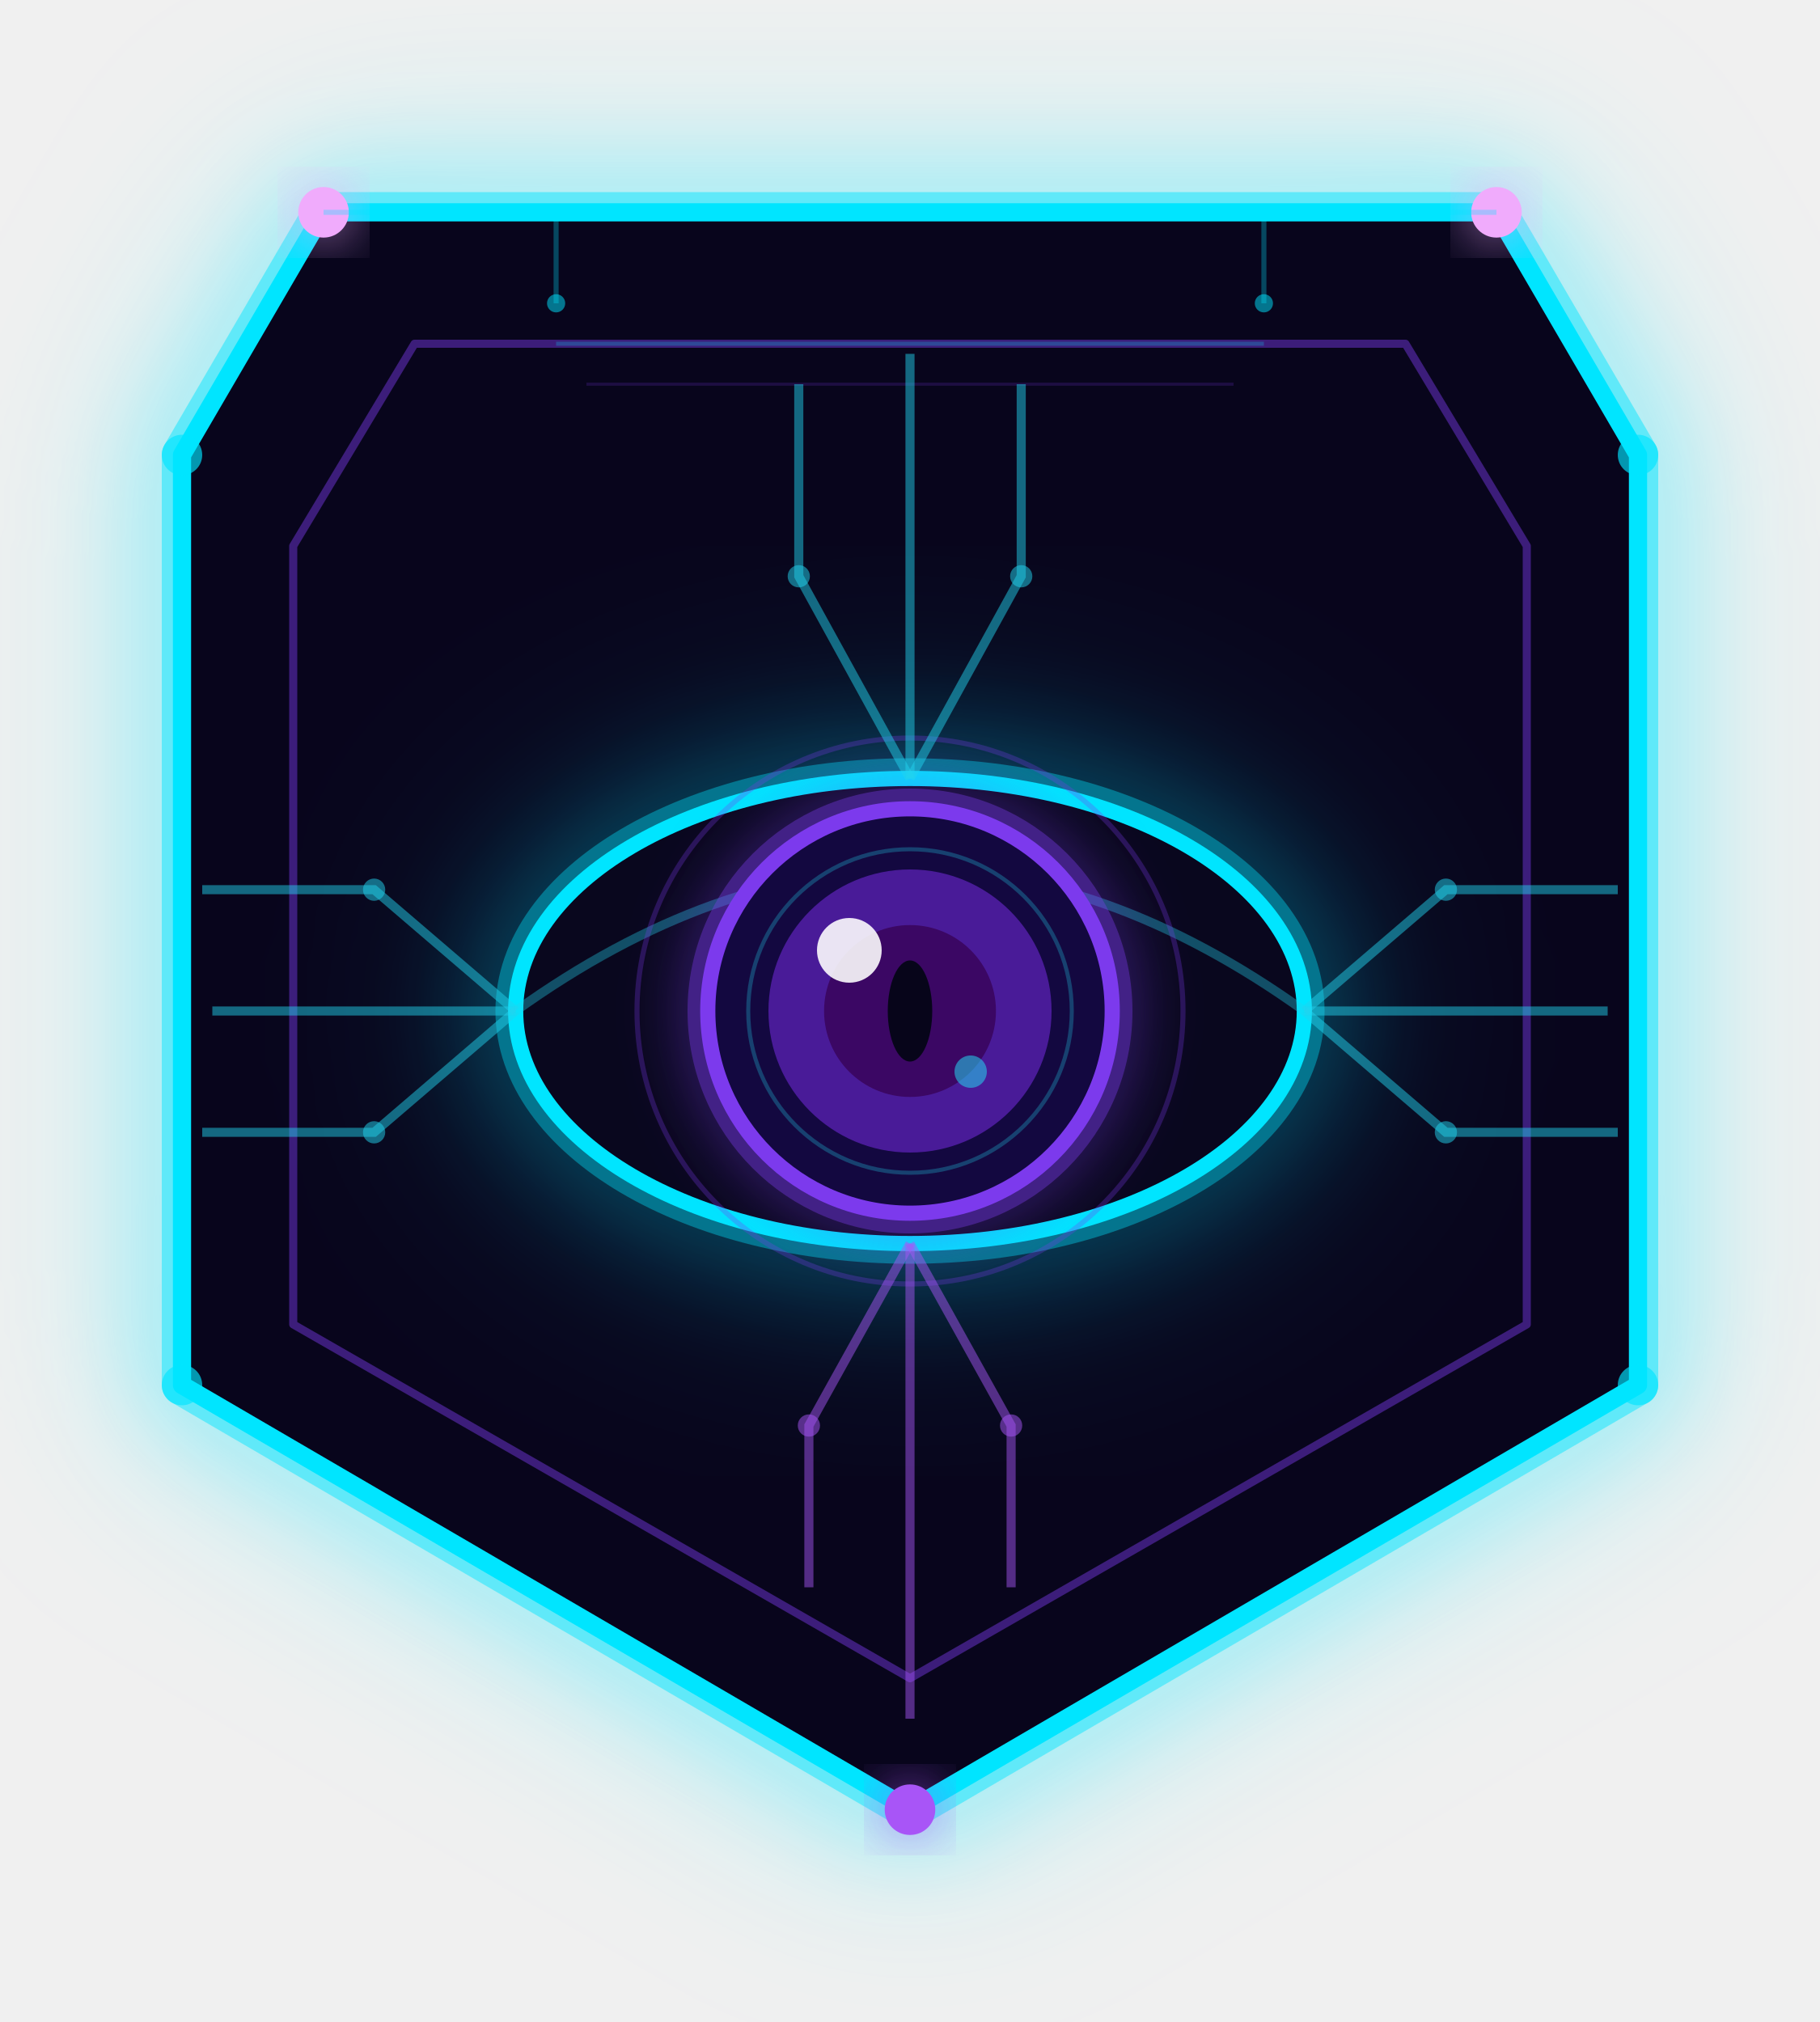
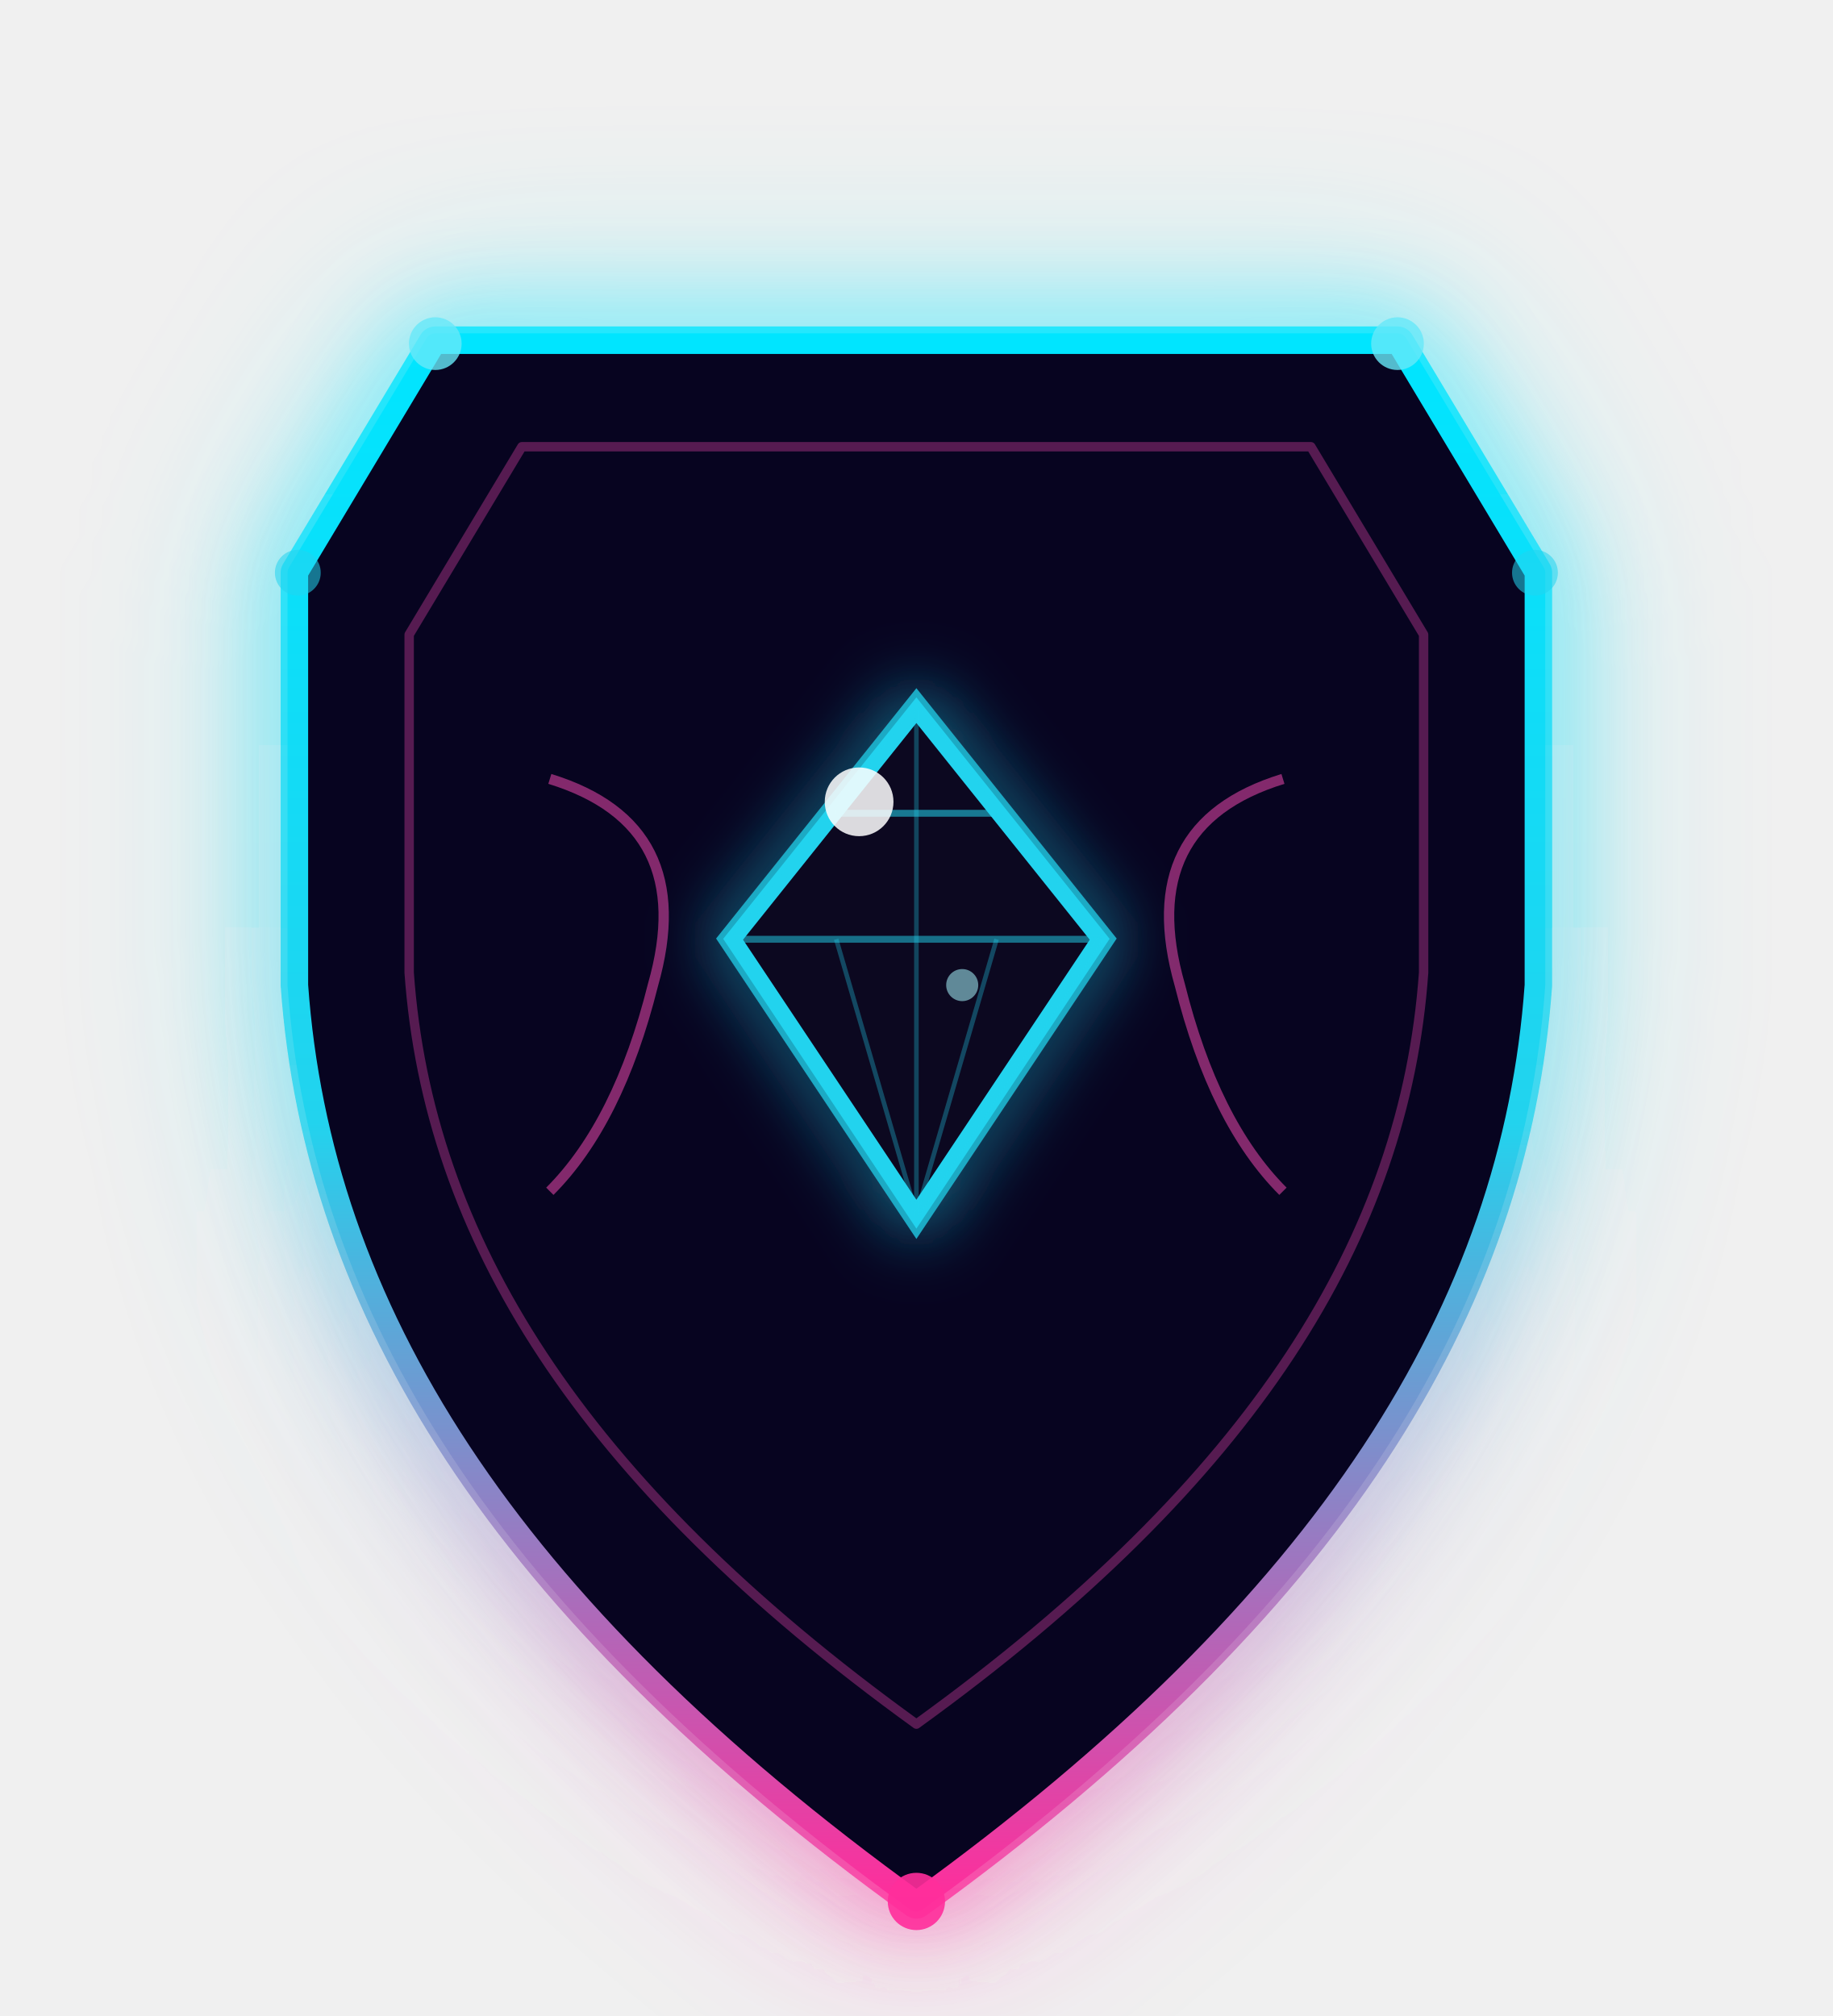
- <svg xmlns="http://www.w3.org/2000/svg" viewBox="0 0 180 200" fill="none">
+ <svg xmlns="http://www.w3.org/2000/svg" viewBox="0 0 160 176" fill="none">
  <defs>
-     <filter id="glow" x="-50%" y="-50%" width="200%" height="200%">
-       <feGaussianBlur in="SourceGraphic" stdDeviation="5" result="b1" />
-       <feGaussianBlur in="SourceGraphic" stdDeviation="10" result="b2" />
+     <path id="shield" d="M -42,-50 L 42,-50 L 54,-30 L 54,6 C 52,34 36,60 0,86 C -36,60 -52,34 -54,6 L -54,-30 Z" />
+     <linearGradient id="bord" x1="0" y1="0" x2="0" y2="1">
+       <stop offset="0" stop-color="#00e5ff" />
+       <stop offset="0.5" stop-color="#22d3ee" />
+       <stop offset="1" stop-color="#ff2d9b" />
+     </linearGradient>
+     <filter id="glow" x="-60%" y="-60%" width="220%" height="220%">
+       <feGaussianBlur in="SourceGraphic" stdDeviation="4" result="b1" />
+       <feGaussianBlur in="SourceGraphic" stdDeviation="8" result="b2" />
      <feMerge>
        <feMergeNode in="b2" />
        <feMergeNode in="b1" />
        <feMergeNode in="SourceGraphic" />
      </feMerge>
    </filter>
-     <filter id="glow-sm" x="-40%" y="-40%" width="180%" height="180%">
+     <filter id="cglow" x="-60%" y="-60%" width="220%" height="220%">
      <feGaussianBlur in="SourceGraphic" stdDeviation="3" result="b" />
      <feMerge>
        <feMergeNode in="b" />
        <feMergeNode in="SourceGraphic" />
      </feMerge>
    </filter>
  </defs>
-   <polygon points="32,21 148,21 162,45 162,137 90,179 18,137 18,45" stroke="#00e5ff" stroke-width="4" stroke-linejoin="round" filter="url(#glow)" opacity="0.6" />
-   <polygon points="32,21 148,21 162,45 162,137 90,179 18,137 18,45" fill="#08051c" />
-   <polygon points="32,21 148,21 162,45 162,137 90,179 18,137 18,45" stroke="#00e5ff" stroke-width="1.8" stroke-linejoin="round" />
-   <polygon points="41,34 139,34 151,54 151,131 90,166 29,131 29,54" stroke="#7c3aed" stroke-width="0.8" stroke-linejoin="round" opacity="0.45" />
-   <line x1="55" y1="34" x2="125" y2="34" stroke="#00e5ff" stroke-width="0.4" opacity="0.22" />
-   <line x1="58" y1="38" x2="122" y2="38" stroke="#7c3aed" stroke-width="0.3" opacity="0.18" />
-   <circle cx="32" cy="21" r="2.5" fill="#f0abfc" filter="url(#glow-sm)" />
-   <circle cx="148" cy="21" r="2.5" fill="#f0abfc" filter="url(#glow-sm)" />
-   <circle cx="162" cy="45" r="2" fill="#00e5ff" opacity="0.65" />
-   <circle cx="162" cy="137" r="2" fill="#00e5ff" opacity="0.65" />
-   <circle cx="90" cy="179" r="2.5" fill="#a855f7" filter="url(#glow-sm)" />
-   <circle cx="18" cy="137" r="2" fill="#00e5ff" opacity="0.65" />
-   <circle cx="18" cy="45" r="2" fill="#00e5ff" opacity="0.65" />
-   <polyline points="32,21 55,21 55,30" stroke="#00e5ff" stroke-width="0.5" opacity="0.3" />
-   <polyline points="148,21 125,21 125,30" stroke="#00e5ff" stroke-width="0.5" opacity="0.3" />
-   <circle cx="55" cy="30" r="0.9" fill="#00e5ff" opacity="0.5" />
-   <circle cx="125" cy="30" r="0.9" fill="#00e5ff" opacity="0.5" />
-   <ellipse cx="90" cy="100" rx="39" ry="23" stroke="#00e5ff" stroke-width="4" filter="url(#glow)" opacity="0.5" />
-   <ellipse cx="90" cy="100" rx="39" ry="23" fill="#09071e" />
-   <ellipse cx="90" cy="100" rx="39" ry="23" stroke="#00e5ff" stroke-width="1.5" />
-   <path d="M 51,100 Q 90,72 129,100" stroke="#22d3ee" stroke-width="0.9" opacity="0.35" />
-   <circle cx="90" cy="100" r="27" stroke="#7c3aed" stroke-width="0.5" opacity="0.28" />
-   <circle cx="90" cy="100" r="20" stroke="#7c3aed" stroke-width="4" filter="url(#glow-sm)" opacity="0.5" />
-   <circle cx="90" cy="100" r="20" fill="#130840" />
-   <circle cx="90" cy="100" r="20" stroke="#7c3aed" stroke-width="1.5" />
-   <circle cx="90" cy="100" r="16" stroke="#22d3ee" stroke-width="0.4" opacity="0.28" />
-   <circle cx="90" cy="100" r="14" fill="#5b21b6" opacity="0.75" />
-   <circle cx="90" cy="100" r="8.5" fill="#3b0764" />
-   <ellipse cx="90" cy="100" rx="2.2" ry="5" fill="#07051a" />
-   <circle cx="84" cy="94" r="3.2" fill="#ffffff" opacity="0.88" />
-   <circle cx="96" cy="106" r="1.6" fill="#22d3ee" opacity="0.55" />
-   <polyline points="51,100 37,88  20,88" stroke="#22d3ee" stroke-width="0.9" opacity="0.48" />
-   <polyline points="51,100 21,100" stroke="#22d3ee" stroke-width="0.9" opacity="0.48" />
-   <polyline points="51,100 37,112 20,112" stroke="#22d3ee" stroke-width="0.9" opacity="0.48" />
-   <circle cx="37" cy="88" r="1.1" fill="#22d3ee" opacity="0.5" />
-   <circle cx="37" cy="112" r="1.1" fill="#22d3ee" opacity="0.5" />
-   <polyline points="129,100 143,88  160,88" stroke="#22d3ee" stroke-width="0.9" opacity="0.48" />
-   <polyline points="129,100 159,100" stroke="#22d3ee" stroke-width="0.9" opacity="0.48" />
-   <polyline points="129,100 143,112 160,112" stroke="#22d3ee" stroke-width="0.9" opacity="0.48" />
-   <circle cx="143" cy="88" r="1.1" fill="#22d3ee" opacity="0.5" />
-   <circle cx="143" cy="112" r="1.1" fill="#22d3ee" opacity="0.5" />
-   <polyline points="90,77 79,57 79,38" stroke="#22d3ee" stroke-width="0.9" opacity="0.48" />
-   <polyline points="90,77 90,35" stroke="#22d3ee" stroke-width="0.9" opacity="0.48" />
-   <polyline points="90,77 101,57 101,38" stroke="#22d3ee" stroke-width="0.9" opacity="0.48" />
-   <circle cx="79" cy="57" r="1.1" fill="#22d3ee" opacity="0.5" />
-   <circle cx="101" cy="57" r="1.1" fill="#22d3ee" opacity="0.5" />
-   <polyline points="90,123 80,141 80,157" stroke="#a855f7" stroke-width="0.9" opacity="0.48" />
-   <polyline points="90,123 90,170" stroke="#a855f7" stroke-width="0.9" opacity="0.48" />
-   <polyline points="90,123 100,141 100,157" stroke="#a855f7" stroke-width="0.9" opacity="0.48" />
-   <circle cx="80" cy="141" r="1.1" fill="#a855f7" opacity="0.5" />
-   <circle cx="100" cy="141" r="1.1" fill="#a855f7" opacity="0.5" />
+   <use href="#shield" transform="translate(80,80)" fill="none" stroke="url(#bord)" stroke-width="3" stroke-linejoin="round" filter="url(#glow)" opacity="0.85" />
+   <use href="#shield" transform="translate(80,80)" fill="#070420" stroke="none" />
+   <use href="#shield" transform="translate(80,80)" fill="none" stroke="url(#bord)" stroke-width="1.8" stroke-linejoin="round" />
+   <use href="#shield" transform="translate(80,80) scale(0.82)" fill="none" stroke="#ff4db8" stroke-width="1" stroke-opacity="0.32" stroke-linejoin="round" />
+   <line x1="38" y1="30" x2="122" y2="30" stroke="#00e5ff" stroke-width="0.5" opacity="0.25" />
+   <circle cx="38" cy="30" r="2.3" fill="#67e8f9" opacity="0.8" />
+   <circle cx="122" cy="30" r="2.3" fill="#67e8f9" opacity="0.8" />
+   <circle cx="26" cy="50" r="2" fill="#22d3ee" opacity="0.55" />
+   <circle cx="134" cy="50" r="2" fill="#22d3ee" opacity="0.55" />
+   <circle cx="80" cy="166" r="2.5" fill="#ff2d9b" opacity="0.9" />
+   <path d="M 48,68 Q 61,72 57,86 Q 54,98 48,104" fill="none" stroke="#ff4db8" stroke-width="0.9" opacity="0.5" />
+   <path d="M 112,68 Q 99,72 103,86 Q 106,98 112,104" fill="none" stroke="#ff4db8" stroke-width="0.9" opacity="0.5" />
+   <g id="crystal-icon">
+     <polygon points="80,62 96,82 80,106 64,82" fill="none" stroke="#22d3ee" stroke-width="2.4" filter="url(#cglow)" opacity="0.8" />
+     <polygon points="80,62 96,82 80,106 64,82" fill="#0c0820" />
+     <polygon points="80,62 96,82 80,106 64,82" fill="none" stroke="#22d3ee" stroke-width="1.4" />
+     <line x1="80" y1="62" x2="73" y2="71" stroke="#22d3ee" stroke-width="0.7" opacity="0.7" />
+     <line x1="80" y1="62" x2="87" y2="71" stroke="#22d3ee" stroke-width="0.7" opacity="0.7" />
+     <line x1="73" y1="71" x2="87" y2="71" stroke="#22d3ee" stroke-width="0.6" opacity="0.55" />
+     <line x1="73" y1="71" x2="64" y2="82" stroke="#22d3ee" stroke-width="0.5" opacity="0.45" />
+     <line x1="87" y1="71" x2="96" y2="82" stroke="#22d3ee" stroke-width="0.5" opacity="0.45" />
+     <line x1="64" y1="82" x2="96" y2="82" stroke="#22d3ee" stroke-width="0.6" opacity="0.5" />
+     <line x1="80" y1="106" x2="64" y2="82" stroke="#22d3ee" stroke-width="0.5" opacity="0.42" />
+     <line x1="80" y1="106" x2="96" y2="82" stroke="#22d3ee" stroke-width="0.5" opacity="0.42" />
+     <line x1="80" y1="106" x2="73" y2="82" stroke="#22d3ee" stroke-width="0.4" opacity="0.32" />
+     <line x1="80" y1="106" x2="87" y2="82" stroke="#22d3ee" stroke-width="0.4" opacity="0.32" />
+     <line x1="80" y1="62" x2="80" y2="106" stroke="#22d3ee" stroke-width="0.4" opacity="0.3" />
+     <circle cx="75" cy="70" r="3" fill="#ffffff" opacity="0.85" />
+     <circle cx="84" cy="86" r="1.4" fill="#a5f3fc" opacity="0.55" />
+   </g>
</svg>
